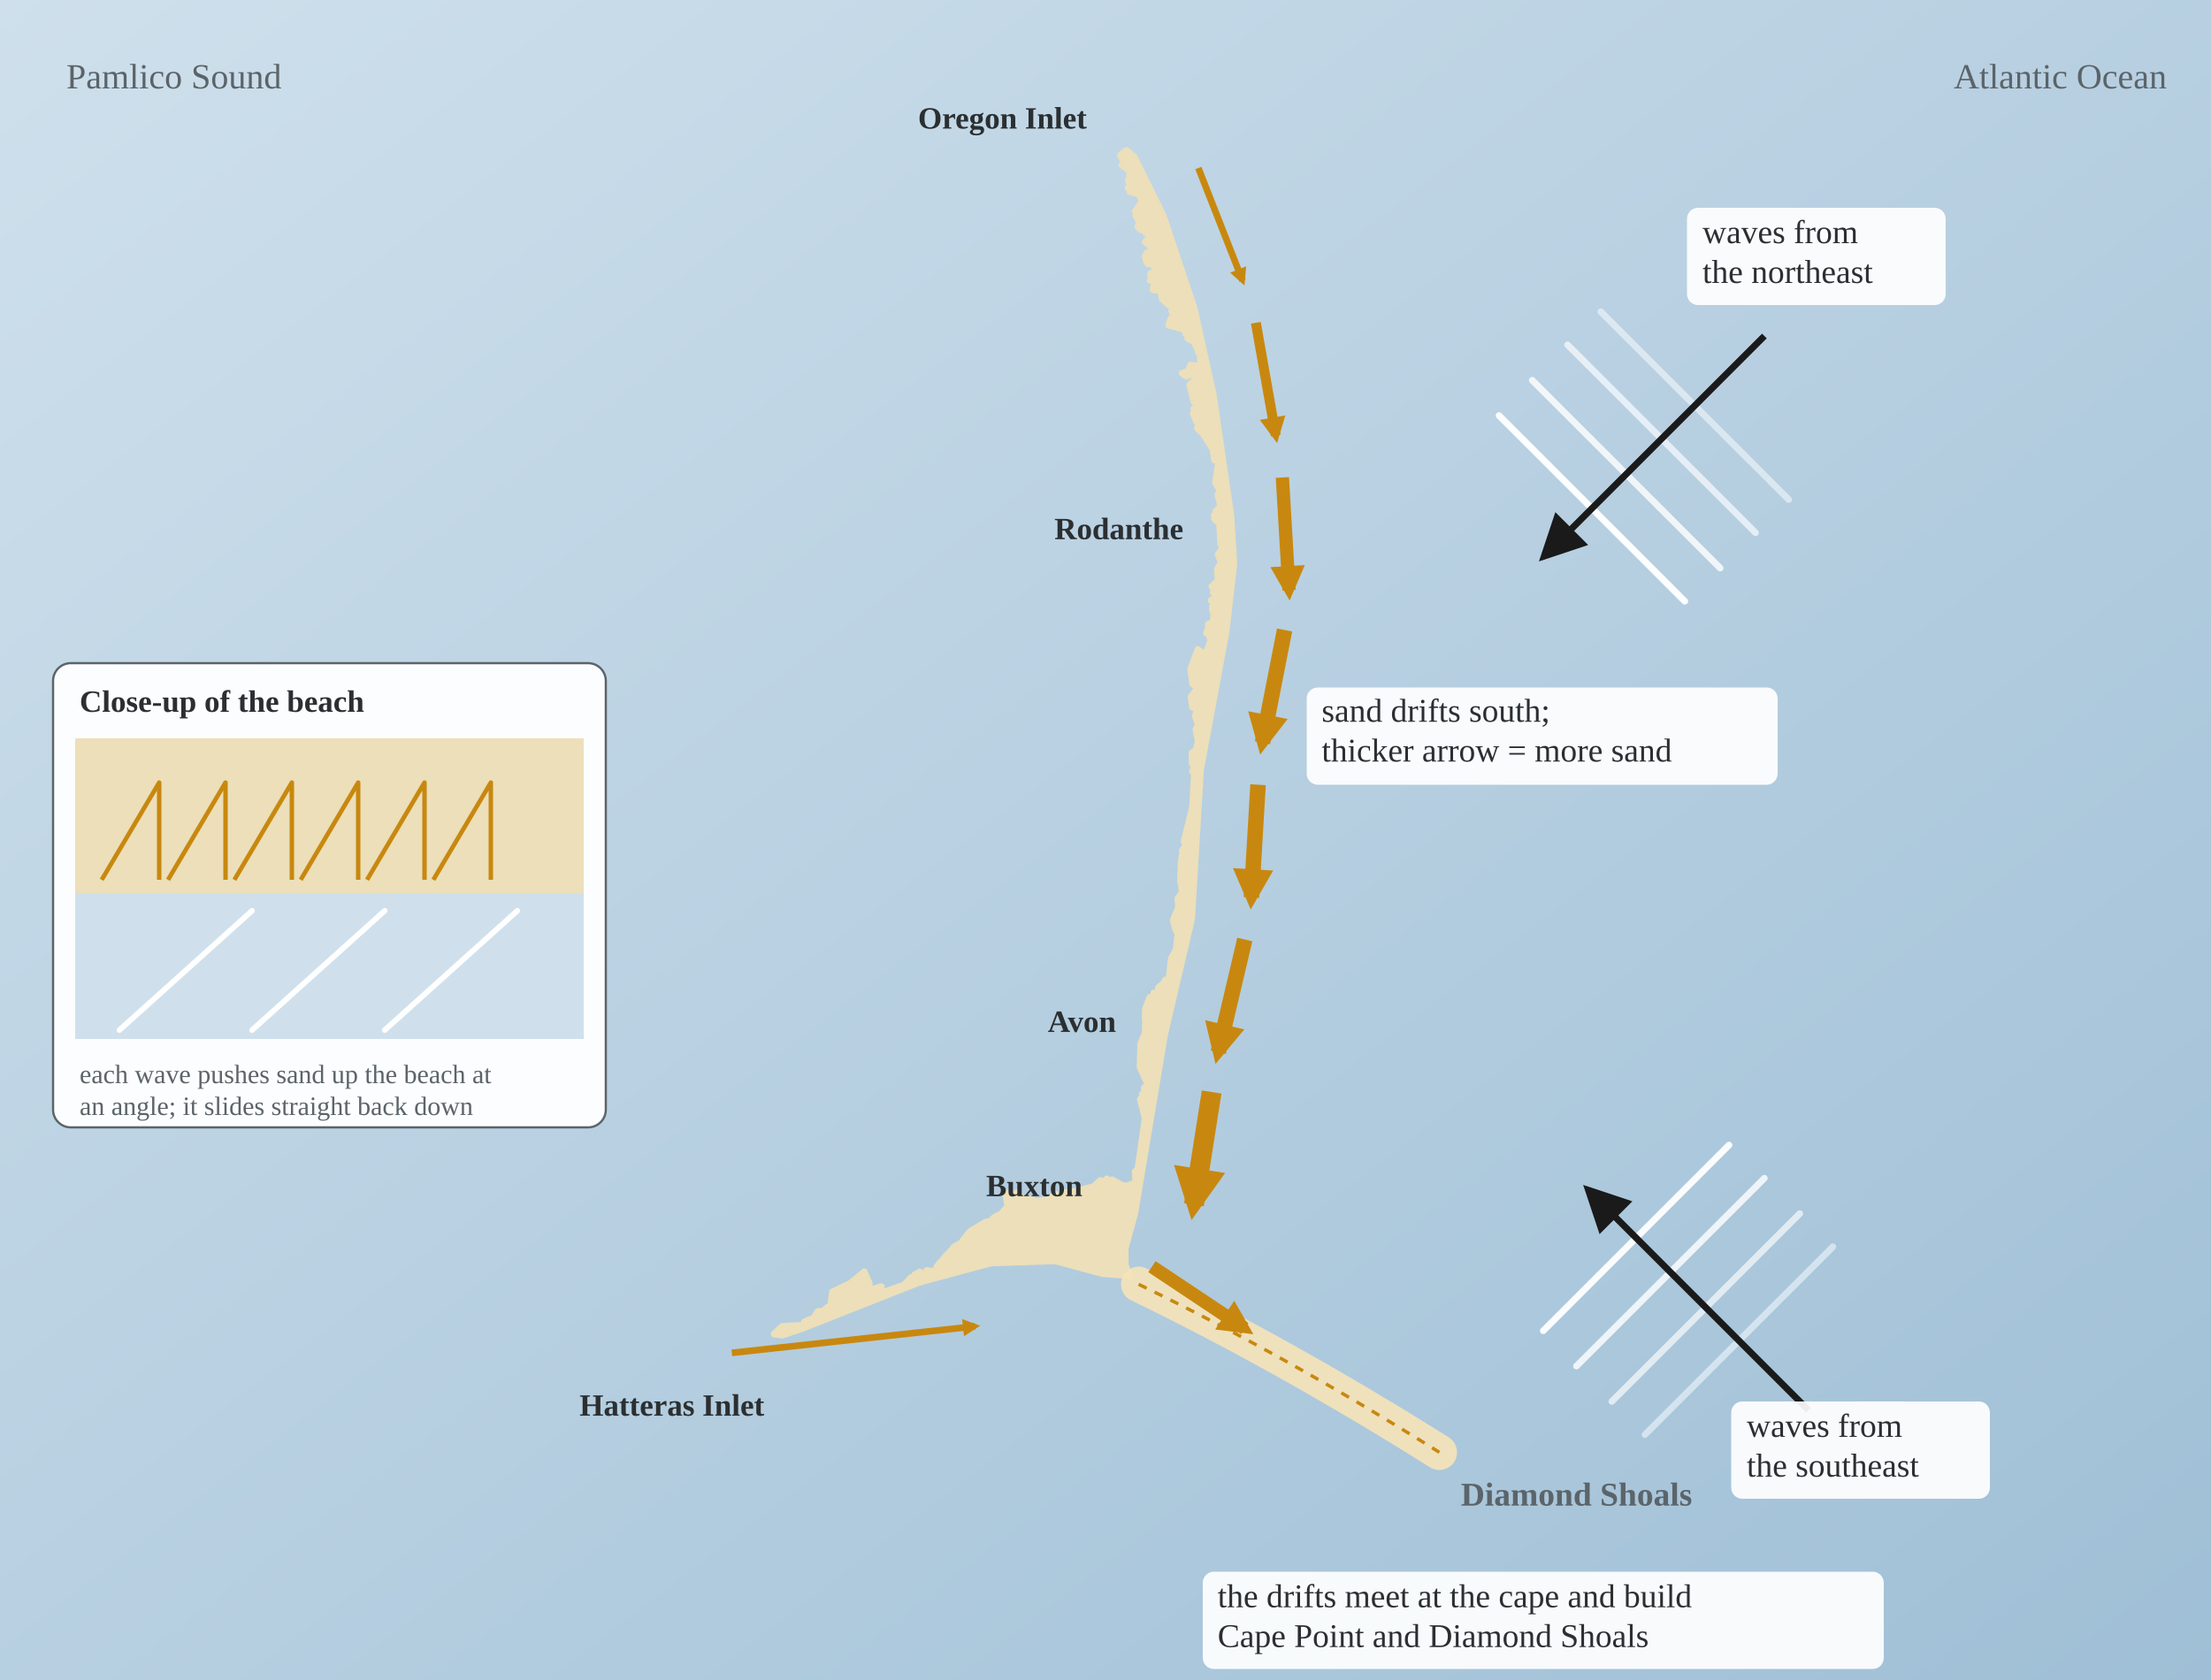
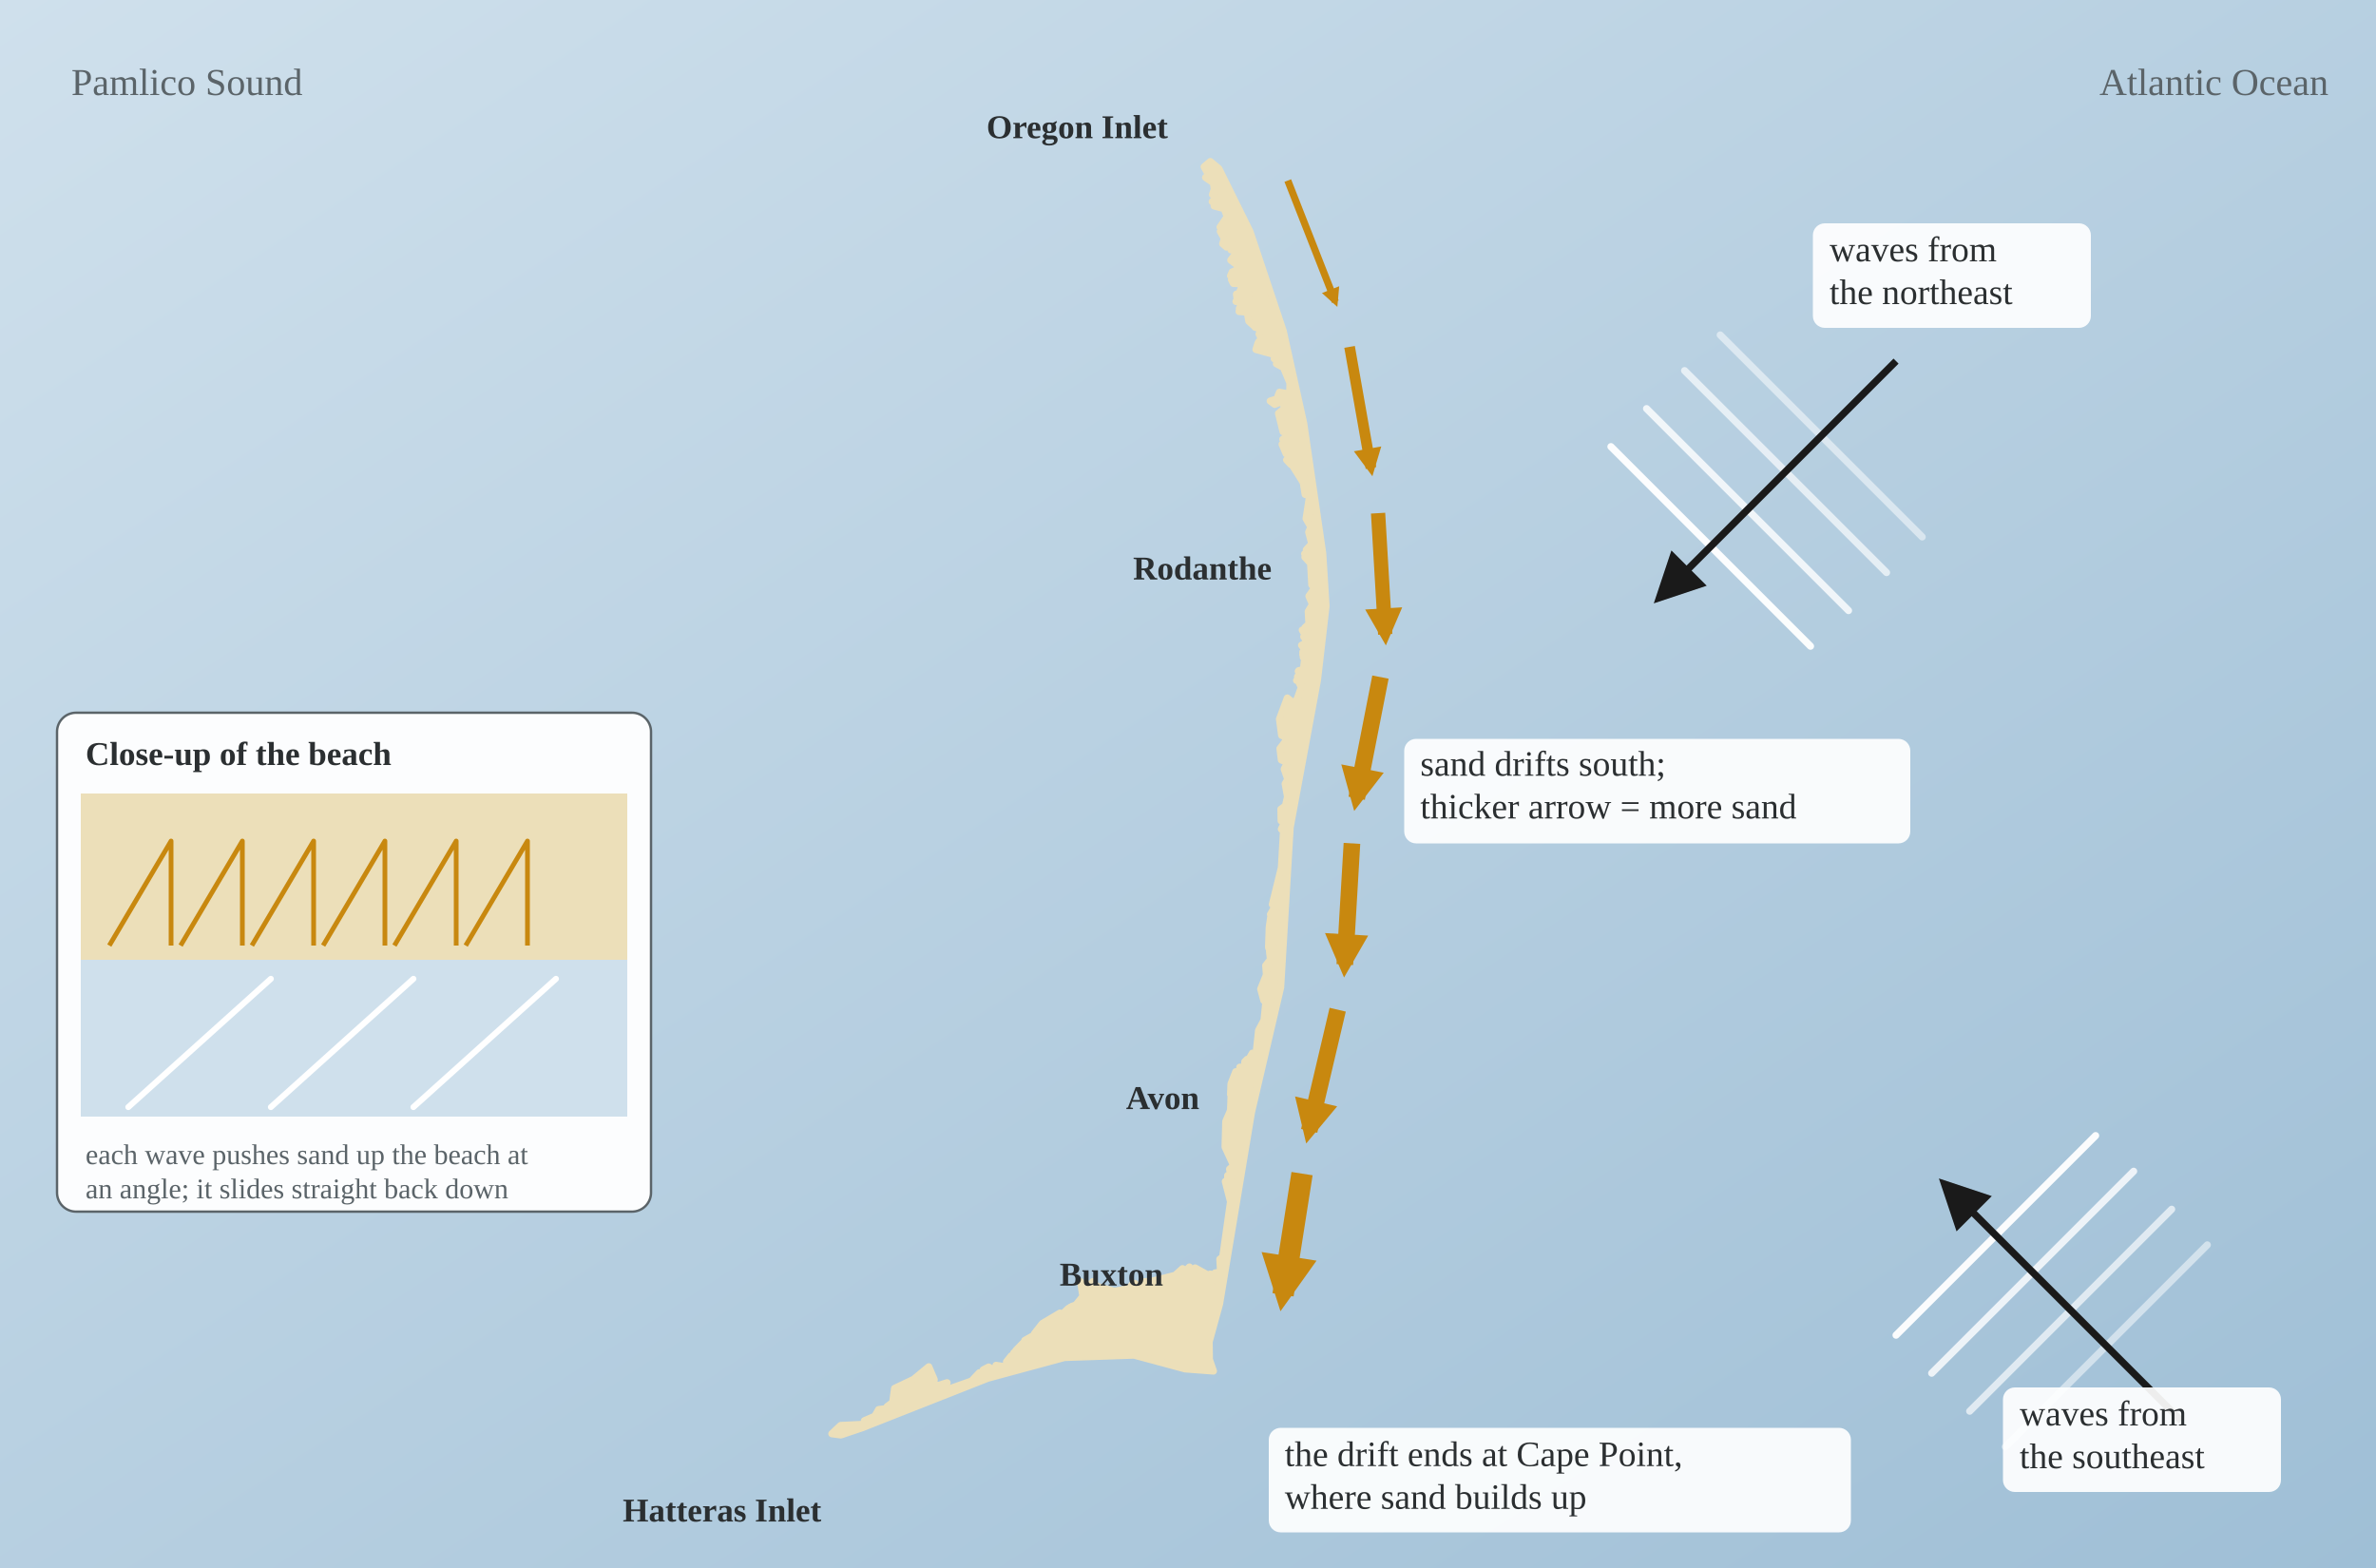
- <svg xmlns="http://www.w3.org/2000/svg" class="hat-process longshore" viewBox="0 0 1000 760" role="img" aria-labelledby="longshore-t longshore-d">
+ <svg xmlns="http://www.w3.org/2000/svg" class="hat-process longshore" viewBox="0 0 1000 660" role="img" aria-labelledby="longshore-t longshore-d">
  <defs>
    <marker id="ls-h" viewBox="0 0 10 10" refX="8" refY="5" markerWidth="7" markerHeight="7" orient="auto-start-reverse">
      <path d="M0,0 L10,5 L0,10 z" fill="#1a1a1a" />
    </marker>
    <marker id="ls-hd" viewBox="0 0 10 10" refX="7" refY="5" markerWidth="2.6" markerHeight="2.6" orient="auto">
      <path d="M0,0 L10,5 L0,10 z" fill="#c8880f" />
    </marker>
    <linearGradient id="ls-sea" x1="0" y1="0" x2="1" y2="1">
      <stop offset="0" stop-color="#cfe0ec" />
      <stop offset="1" stop-color="#9fbfd6" />
    </linearGradient>
  </defs>
-   <rect x="0" y="0" width="1000" height="760" fill="url(#ls-sea)" />
+   <rect x="0" y="0" width="1000" height="660" fill="url(#ls-sea)" />
  <path d="M350.1,603.5 L353.8,600.0 L364.0,599.5 L363.8,598.0 L368.2,596.1 L369.8,593.3 L373.1,592.9 L373.3,594.4 L375.8,592.2 L373.4,592.0 L375.7,590.3 L376.5,584.4 L384.5,580.6 L390.9,575.3 L393.2,580.7 L392.4,581.9 L389.9,580.7 L384.6,584.1 L392.4,582.5 L389.9,585.4 L391.5,586.1 L392.7,583.3 L393.0,584.5 L394.1,582.9 L394.0,584.2 L394.8,584.7 L394.5,583.3 L398.6,582.0 L397.8,584.6 L398.7,584.9 L408.9,581.3 L412.2,577.8 L413.8,579.0 L413.8,576.6 L416.1,575.4 L418.8,577.1 L419.2,574.7 L424.4,575.5 L424.5,573.9 L426.1,573.8 L426.7,572.8 L423.6,573.2 L425.6,570.7 L427.9,572.6 L426.7,569.4 L428.3,570.1 L427.5,568.5 L430.7,565.2 L432.1,566.3 L431.3,564.2 L435.4,561.9 L436.7,563.3 L435.4,561.3 L438.7,557.1 L446.1,552.7 L448.4,554.0 L447.6,552.7 L449.7,550.7 L450.7,552.8 L451.3,552.6 L450.5,550.2 L452.5,552.0 L451.1,549.9 L452.8,549.3 L455.9,545.5 L456.4,544.2 L460.9,545.2 L456.3,543.9 L455.9,541.6 L455.6,544.7 L454.8,539.5 L456.9,543.2 L460.1,544.0 L457.2,542.6 L457.5,542.4 L459.1,542.8 L460.4,542.9 L460.5,542.7 L457.1,541.6 L457.5,541.3 L459.6,541.9 L460.3,541.7 L456.9,540.3 L460.0,541.0 L459.9,539.5 L461.5,541.4 L469.0,543.5 L475.1,542.4 L476.8,540.4 L477.8,542.0 L477.6,540.2 L478.1,541.9 L478.1,540.6 L479.3,541.6 L480.8,539.9 L481.1,541.3 L481.6,541.4 L481.4,539.5 L484.6,539.3 L485.1,541.2 L484.7,539.3 L494.6,536.8 L497.7,534.0 L498.6,535.2 L500.4,533.5 L500.4,535.1 L500.6,533.3 L501.8,535.8 L503.0,533.7 L509.7,537.4 L509.3,536.3 L512.2,536.7 L512.4,539.2 L513.2,537.4 L511.4,535.8 L513.7,535.4 L513.4,530.0 L514.6,529.1 L517.9,505.8 L515.7,497.3 L516.4,496.8 L516.9,497.3 L517.3,497.0 L517.0,497.5 L516.9,498.3 L517.6,499.5 L517.4,496.9 L516.7,496.5 L516.7,494.8 L517.8,494.3 L517.5,496.0 L518.9,493.7 L520.0,494.4 L520.0,493.1 L519.2,493.0 L518.0,494.7 L517.5,492.1 L519.2,490.6 L515.6,482.8 L515.9,472.0 L517.9,467.4 L518.1,461.9 L519.3,461.5 L517.9,460.7 L518.1,456.2 L520.1,451.1 L522.6,450.8 L521.8,449.2 L525.2,450.4 L525.0,454.4 L526.4,451.9 L525.4,451.2 L527.0,450.1 L525.3,450.1 L526.0,449.4 L525.7,448.7 L525.6,449.3 L525.0,449.7 L523.8,447.8 L525.9,447.4 L523.9,446.9 L524.9,445.9 L526.8,447.5 L526.1,446.4 L527.2,446.2 L527.5,447.6 L528.4,446.1 L525.7,445.7 L527.1,443.3 L528.1,445.3 L528.5,444.9 L529.7,433.7 L532.0,429.4 L533.1,418.4 L531.9,421.1 L530.6,416.3 L533.0,410.3 L532.7,406.4 L534.7,403.9 L534.3,400.5 L535.5,399.9 L536.0,398.8 L534.4,400.0 L533.9,398.8 L534.2,390.2 L534.8,386.1 L535.5,386.5 L535.2,387.4 L535.3,389.2 L535.5,389.4 L535.7,389.4 L537.2,384.4 L535.9,385.9 L534.7,384.9 L537.0,380.9 L535.5,380.7 L539.3,365.2 L540.2,349.8 L539.3,349.0 L540.8,345.7 L539.2,345.5 L539.1,340.6 L541.0,339.2 L541.9,335.4 L540.9,329.9 L542.0,328.0 L540.5,323.7 L541.9,320.9 L539.3,319.9 L538.7,315.1 L541.5,311.4 L543.2,311.3 L539.4,309.5 L538.5,302.7 L541.8,293.8 L544.5,296.0 L545.9,294.3 L547.7,289.3 L546.7,287.2 L547.6,286.8 L545.7,286.4 L547.8,285.6 L546.1,284.8 L547.7,284.5 L546.4,282.6 L548.6,282.8 L546.6,282.3 L548.6,281.8 L549.0,277.9 L550.2,277.8 L551.7,276.8 L550.2,277.5 L548.5,276.6 L548.9,276.1 L549.7,276.4 L550.0,276.9 L550.1,277.0 L550.3,277.0 L550.0,276.4 L548.3,275.5 L549.6,274.6 L548.3,274.5 L549.2,273.4 L547.8,271.6 L550.3,270.2 L548.7,268.0 L550.2,267.0 L549.2,267.1 L548.1,265.2 L550.4,264.4 L549.2,264.2 L550.9,262.6 L550.6,257.4 L552.4,254.4 L550.9,250.9 L553.3,247.5 L552.1,246.2 L551.6,237.1 L549.2,234.5 L551.2,233.5 L549.1,233.1 L550.9,232.4 L549.8,231.4 L552.1,228.9 L550.8,224.0 L551.7,221.8 L549.7,218.3 L551.2,208.6 L549.3,208.1 L548.5,203.1 L544.2,196.3 L546.6,194.0 L543.3,195.5 L541.5,193.6 L544.9,192.0 L544.6,189.8 L541.3,191.0 L539.6,187.0 L542.7,185.5 L539.9,184.9 L541.8,183.6 L542.5,180.4 L540.0,181.7 L538.1,174.0 L542.5,170.3 L541.2,170.6 L541.1,168.8 L540.3,170.6 L540.9,168.5 L536.5,170.2 L534.6,168.8 L539.3,167.3 L537.9,166.6 L538.5,165.1 L542.8,165.9 L542.9,161.2 L540.2,154.7 L537.2,153.1 L538.3,152.0 L536.3,151.0 L536.9,149.4 L528.6,147.1 L529.5,144.3 L531.2,145.0 L533.0,144.6 L529.8,143.8 L531.0,142.7 L529.9,140.6 L530.8,138.6 L528.2,137.7 L528.7,135.7 L530.2,136.4 L528.6,135.4 L529.5,134.5 L528.6,134.5 L527.7,137.1 L525.6,135.2 L525.0,131.8 L528.1,129.2 L525.0,131.4 L521.5,131.1 L523.3,131.1 L521.6,129.9 L522.7,127.3 L524.8,127.5 L526.2,127.3 L526.8,126.9 L520.2,126.9 L522.8,124.7 L520.6,125.4 L520.4,123.8 L524.2,124.8 L525.6,124.0 L521.5,123.4 L522.6,120.9 L524.9,121.1 L523.4,120.3 L524.8,119.9 L524.6,119.5 L519.1,119.3 L518.3,117.7 L520.2,117.1 L517.9,116.1 L518.6,114.5 L522.3,112.8 L518.0,109.5 L520.1,106.8 L521.5,107.5 L520.5,106.3 L521.6,104.6 L520.9,102.5 L518.1,105.2 L519.2,103.9 L518.2,103.1 L516.2,104.0 L514.6,102.6 L515.3,100.4 L513.6,97.4 L516.6,97.1 L513.5,95.6 L516.5,91.2 L515.6,88.8 L517.4,88.4 L511.0,86.7 L512.2,84.8 L510.2,84.9 L511.9,83.1 L510.3,81.9 L510.8,80.4 L513.8,80.3 L514.2,79.5 L511.1,79.9 L510.7,77.0 L507.4,74.7 L508.7,73.7 L506.8,70.2 L509.4,68.0 L513.0,71.0 L526.1,97.5 L540.1,139.4 L548.7,178.2 L556.7,232.9 L558.1,255.1 L554.5,286.2 L543.0,348.3 L539.0,415.6 L526.7,468.3 L513.3,548.8 L508.9,564.8 L509.0,572.2 L510.7,577.1 L498.8,576.2 L477.3,570.4 L448.0,571.4 L415.8,580.1 L362.8,601.0 L353.9,604.0 L350.1,603.5 Z" fill="#ecdfb9" stroke="#ecdfb9" stroke-width="3" stroke-linejoin="round" />
-   <path d="M515,581 Q581,613 651,657" stroke="#f6e3b8" stroke-width="16" stroke-linecap="round" fill="none" opacity="0.9" />
-   <path d="M515,581 Q581,613 651,657" stroke="#c8880f" stroke-width="1.5" stroke-dasharray="4 4" fill="none" />
-   <text x="660.719" y="681.09" text-anchor="start" font-size="15" fill="#5b6469" font-weight="600">
-     <tspan x="660.719" dy="0em">Diamond Shoals</tspan>
-   </text>
  <line x1="762" y1="272" x2="678" y2="188" stroke="#fff" stroke-width="3" stroke-linecap="round" opacity="0.95" />
  <line x1="778" y1="257" x2="693" y2="172" stroke="#fff" stroke-width="3" stroke-linecap="round" opacity="0.80" />
  <line x1="794" y1="241" x2="709" y2="156" stroke="#fff" stroke-width="3" stroke-linecap="round" opacity="0.65" />
  <line x1="809" y1="226" x2="724" y2="141" stroke="#fff" stroke-width="3" stroke-linecap="round" opacity="0.50" />
  <line x1="798" y1="152" x2="699" y2="251" stroke="#1a1a1a" stroke-width="3" marker-end="url(#ls-h)" />
  <rect x="763" y="94" width="117" height="44" rx="5" fill="#fff" fill-opacity="0.92" />
  <text x="770" y="110" text-anchor="start" font-size="15" fill="#2b2f31" font-weight="400">
    <tspan x="770" dy="0em">waves from</tspan>
    <tspan x="770" dy="1.2em">the northeast</tspan>
  </text>
-   <line x1="698" y1="602" x2="782" y2="518" stroke="#fff" stroke-width="3" stroke-linecap="round" opacity="0.95" />
-   <line x1="713" y1="618" x2="798" y2="533" stroke="#fff" stroke-width="3" stroke-linecap="round" opacity="0.80" />
-   <line x1="729" y1="634" x2="814" y2="549" stroke="#fff" stroke-width="3" stroke-linecap="round" opacity="0.65" />
-   <line x1="744" y1="649" x2="829" y2="564" stroke="#fff" stroke-width="3" stroke-linecap="round" opacity="0.50" />
-   <line x1="818" y1="638" x2="719" y2="539" stroke="#1a1a1a" stroke-width="3" marker-end="url(#ls-h)" />
-   <rect x="783" y="634" width="117" height="44" rx="5" fill="#fff" fill-opacity="0.92" />
-   <text x="790" y="650" text-anchor="start" font-size="15" fill="#2b2f31" font-weight="400">
-     <tspan x="790" dy="0em">waves from</tspan>
-     <tspan x="790" dy="1.2em">the southeast</tspan>
+   <line x1="798" y1="562" x2="882" y2="478" stroke="#fff" stroke-width="3" stroke-linecap="round" opacity="0.95" />
+   <line x1="813" y1="578" x2="898" y2="493" stroke="#fff" stroke-width="3" stroke-linecap="round" opacity="0.80" />
+   <line x1="829" y1="594" x2="914" y2="509" stroke="#fff" stroke-width="3" stroke-linecap="round" opacity="0.65" />
+   <line x1="844" y1="609" x2="929" y2="524" stroke="#fff" stroke-width="3" stroke-linecap="round" opacity="0.50" />
+   <line x1="918" y1="598" x2="819" y2="499" stroke="#1a1a1a" stroke-width="3" marker-end="url(#ls-h)" />
+   <rect x="843" y="584" width="117" height="44" rx="5" fill="#fff" fill-opacity="0.92" />
+   <text x="850" y="600" text-anchor="start" font-size="15" fill="#2b2f31" font-weight="400">
+     <tspan x="850" dy="0em">waves from</tspan>
+     <tspan x="850" dy="1.2em">the southeast</tspan>
  </text>
  <line x1="542" y1="76" x2="562" y2="127" stroke="#c8880f" stroke-width="3.0" marker-end="url(#ls-hd)" />
  <line x1="568" y1="146" x2="577" y2="197" stroke="#c8880f" stroke-width="4.5" marker-end="url(#ls-hd)" />
  <line x1="580" y1="216" x2="583" y2="267" stroke="#c8880f" stroke-width="6.0" marker-end="url(#ls-hd)" />
  <line x1="581" y1="285" x2="571" y2="336" stroke="#c8880f" stroke-width="7.0" marker-end="url(#ls-hd)" />
  <line x1="569" y1="355" x2="566" y2="406" stroke="#c8880f" stroke-width="7.0" marker-end="url(#ls-hd)" />
  <line x1="563" y1="425" x2="551" y2="476" stroke="#c8880f" stroke-width="7.0" marker-end="url(#ls-hd)" />
  <line x1="548" y1="494" x2="540" y2="545" stroke="#c8880f" stroke-width="9.0" marker-end="url(#ls-hd)" />
-   <line x1="521" y1="573" x2="563" y2="601" stroke="#c8880f" stroke-width="6" marker-end="url(#ls-hd)" />
  <rect x="591" y="311" width="213" height="44" rx="5" fill="#fff" fill-opacity="0.92" />
  <text x="597.76" y="326.5" text-anchor="start" font-size="15" fill="#2b2f31" font-weight="400">
    <tspan x="597.76" dy="0em">sand drifts south;</tspan>
    <tspan x="597.76" dy="1.2em">thicker arrow = more sand</tspan>
  </text>
-   <line x1="331" y1="612" x2="441" y2="600" stroke="#c8880f" stroke-width="3" marker-end="url(#ls-hd)" />
-   <rect x="544" y="711" width="308" height="44" rx="5" fill="#fff" fill-opacity="0.92" />
-   <text x="550.719" y="727.09" text-anchor="start" font-size="15" fill="#2b2f31" font-weight="400">
-     <tspan x="550.719" dy="0em">the drifts meet at the cape and build</tspan>
-     <tspan x="550.719" dy="1.2em">Cape Point and Diamond Shoals</tspan>
+   <rect x="534" y="601" width="245" height="44" rx="5" fill="#fff" fill-opacity="0.92" />
+   <text x="540.719" y="617.09" text-anchor="start" font-size="15" fill="#2b2f31" font-weight="400">
+     <tspan x="540.719" dy="0em">the drift ends at Cape Point,</tspan>
+     <tspan x="540.719" dy="1.2em">where sand builds up</tspan>
  </text>
  <text x="491.543" y="58.152" text-anchor="end" font-size="14" fill="#2b2f31" font-weight="600">
    <tspan x="491.543" dy="0em">Oregon Inlet</tspan>
  </text>
  <text x="535.219" y="243.909" text-anchor="end" font-size="14" fill="#2b2f31" font-weight="600">
    <tspan x="535.219" dy="0em">Rodanthe</tspan>
  </text>
  <text x="504.768" y="466.818" text-anchor="end" font-size="14" fill="#2b2f31" font-weight="600">
    <tspan x="504.768" dy="0em">Avon</tspan>
  </text>
  <text x="489.543" y="541.121" text-anchor="end" font-size="14" fill="#2b2f31" font-weight="600">
    <tspan x="489.543" dy="0em">Buxton</tspan>
  </text>
  <text x="345.676" y="640.424" text-anchor="end" font-size="14" fill="#2b2f31" font-weight="600">
    <tspan x="345.676" dy="0em">Hatteras Inlet</tspan>
  </text>
  <text x="30" y="40" text-anchor="start" font-size="16" fill="#5b6469" font-weight="400">
    <tspan x="30" dy="0em">Pamlico Sound</tspan>
  </text>
  <text x="980" y="40" text-anchor="end" font-size="16" fill="#5b6469" font-weight="400">
    <tspan x="980" dy="0em">Atlantic Ocean</tspan>
  </text>
  <rect x="24" y="300" width="250" height="210" rx="8" fill="#fff" fill-opacity="0.95" stroke="#5b6469" />
  <rect x="34" y="334" width="230" height="70" fill="#ecdfb9" />
  <rect x="34" y="404" width="230" height="66" fill="#cfe0ec" />
  <path d="M46,398 L72,354 L72,398 M76,398 L102,354 L102,398 M106,398 L132,354 L132,398 M136,398 L162,354 L162,398 M166,398 L192,354 L192,398 M196,398 L222,354 L222,398" stroke="#c8880f" stroke-width="2" fill="none" stroke-linejoin="round" />
  <line x1="54" y1="466" x2="114" y2="412" stroke="#fff" stroke-width="2.5" stroke-linecap="round" />
  <line x1="114" y1="466" x2="174" y2="412" stroke="#fff" stroke-width="2.5" stroke-linecap="round" />
  <line x1="174" y1="466" x2="234" y2="412" stroke="#fff" stroke-width="2.5" stroke-linecap="round" />
  <text x="36" y="322" text-anchor="start" font-size="14" fill="#2b2f31" font-weight="600">
    <tspan x="36" dy="0em">Close-up of the beach</tspan>
  </text>
  <text x="36" y="490" text-anchor="start" font-size="12" fill="#5b6469" font-weight="400">
    <tspan x="36" dy="0em">each wave pushes sand up the beach at</tspan>
    <tspan x="36" dy="1.2em">an angle; it slides straight back down</tspan>
  </text>
</svg>
